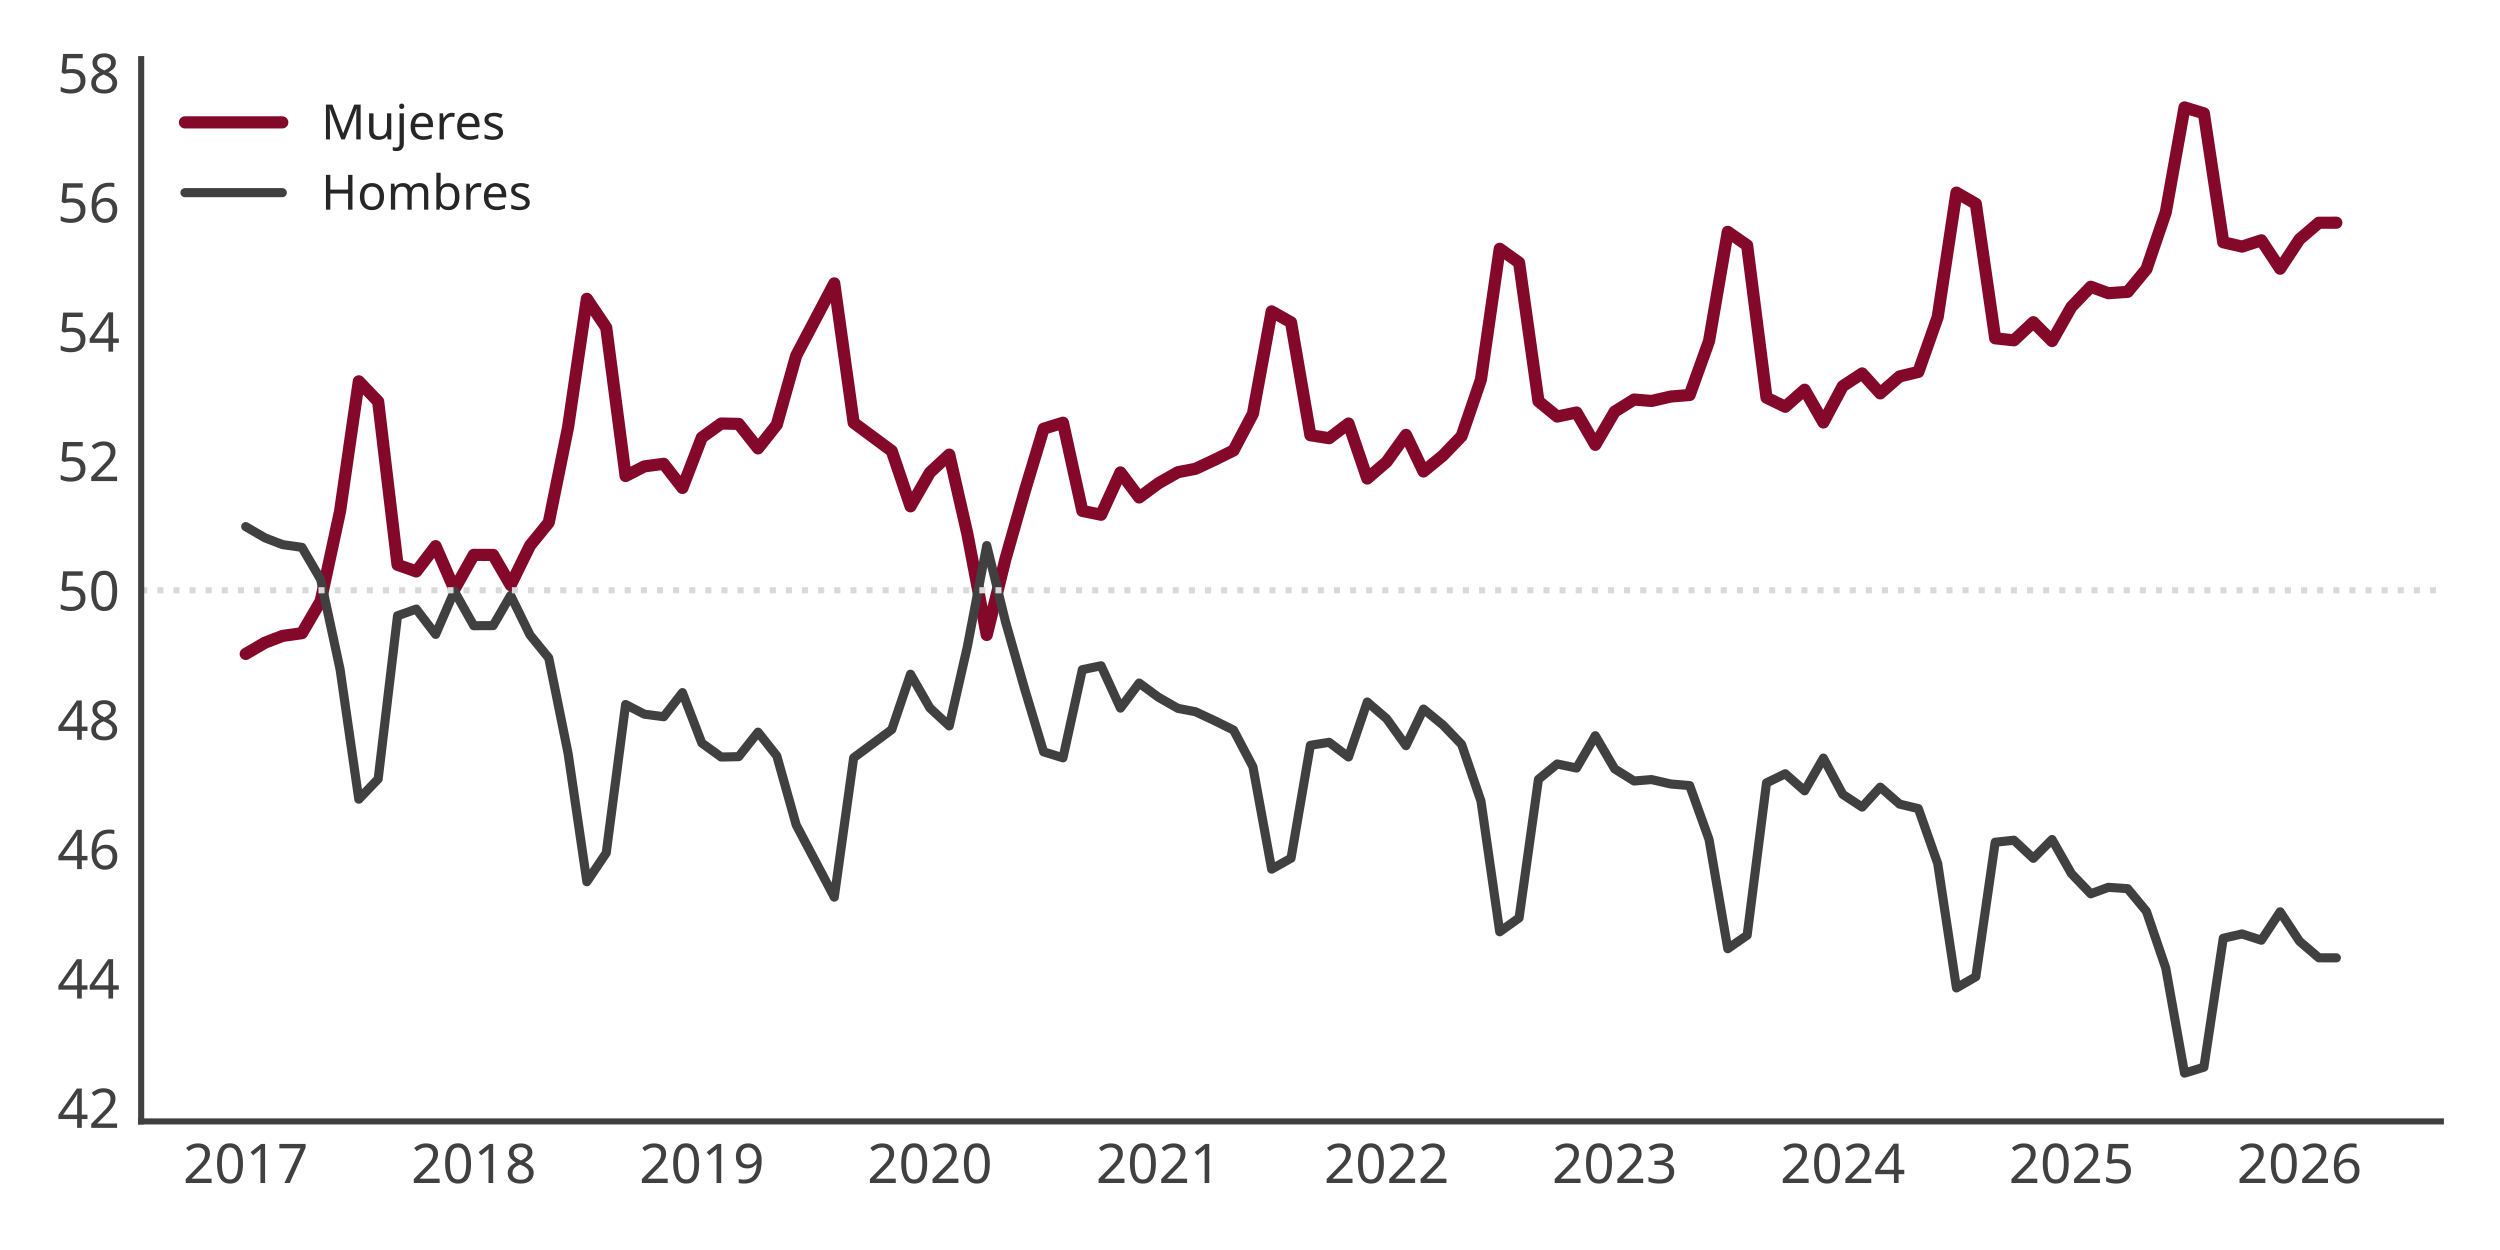
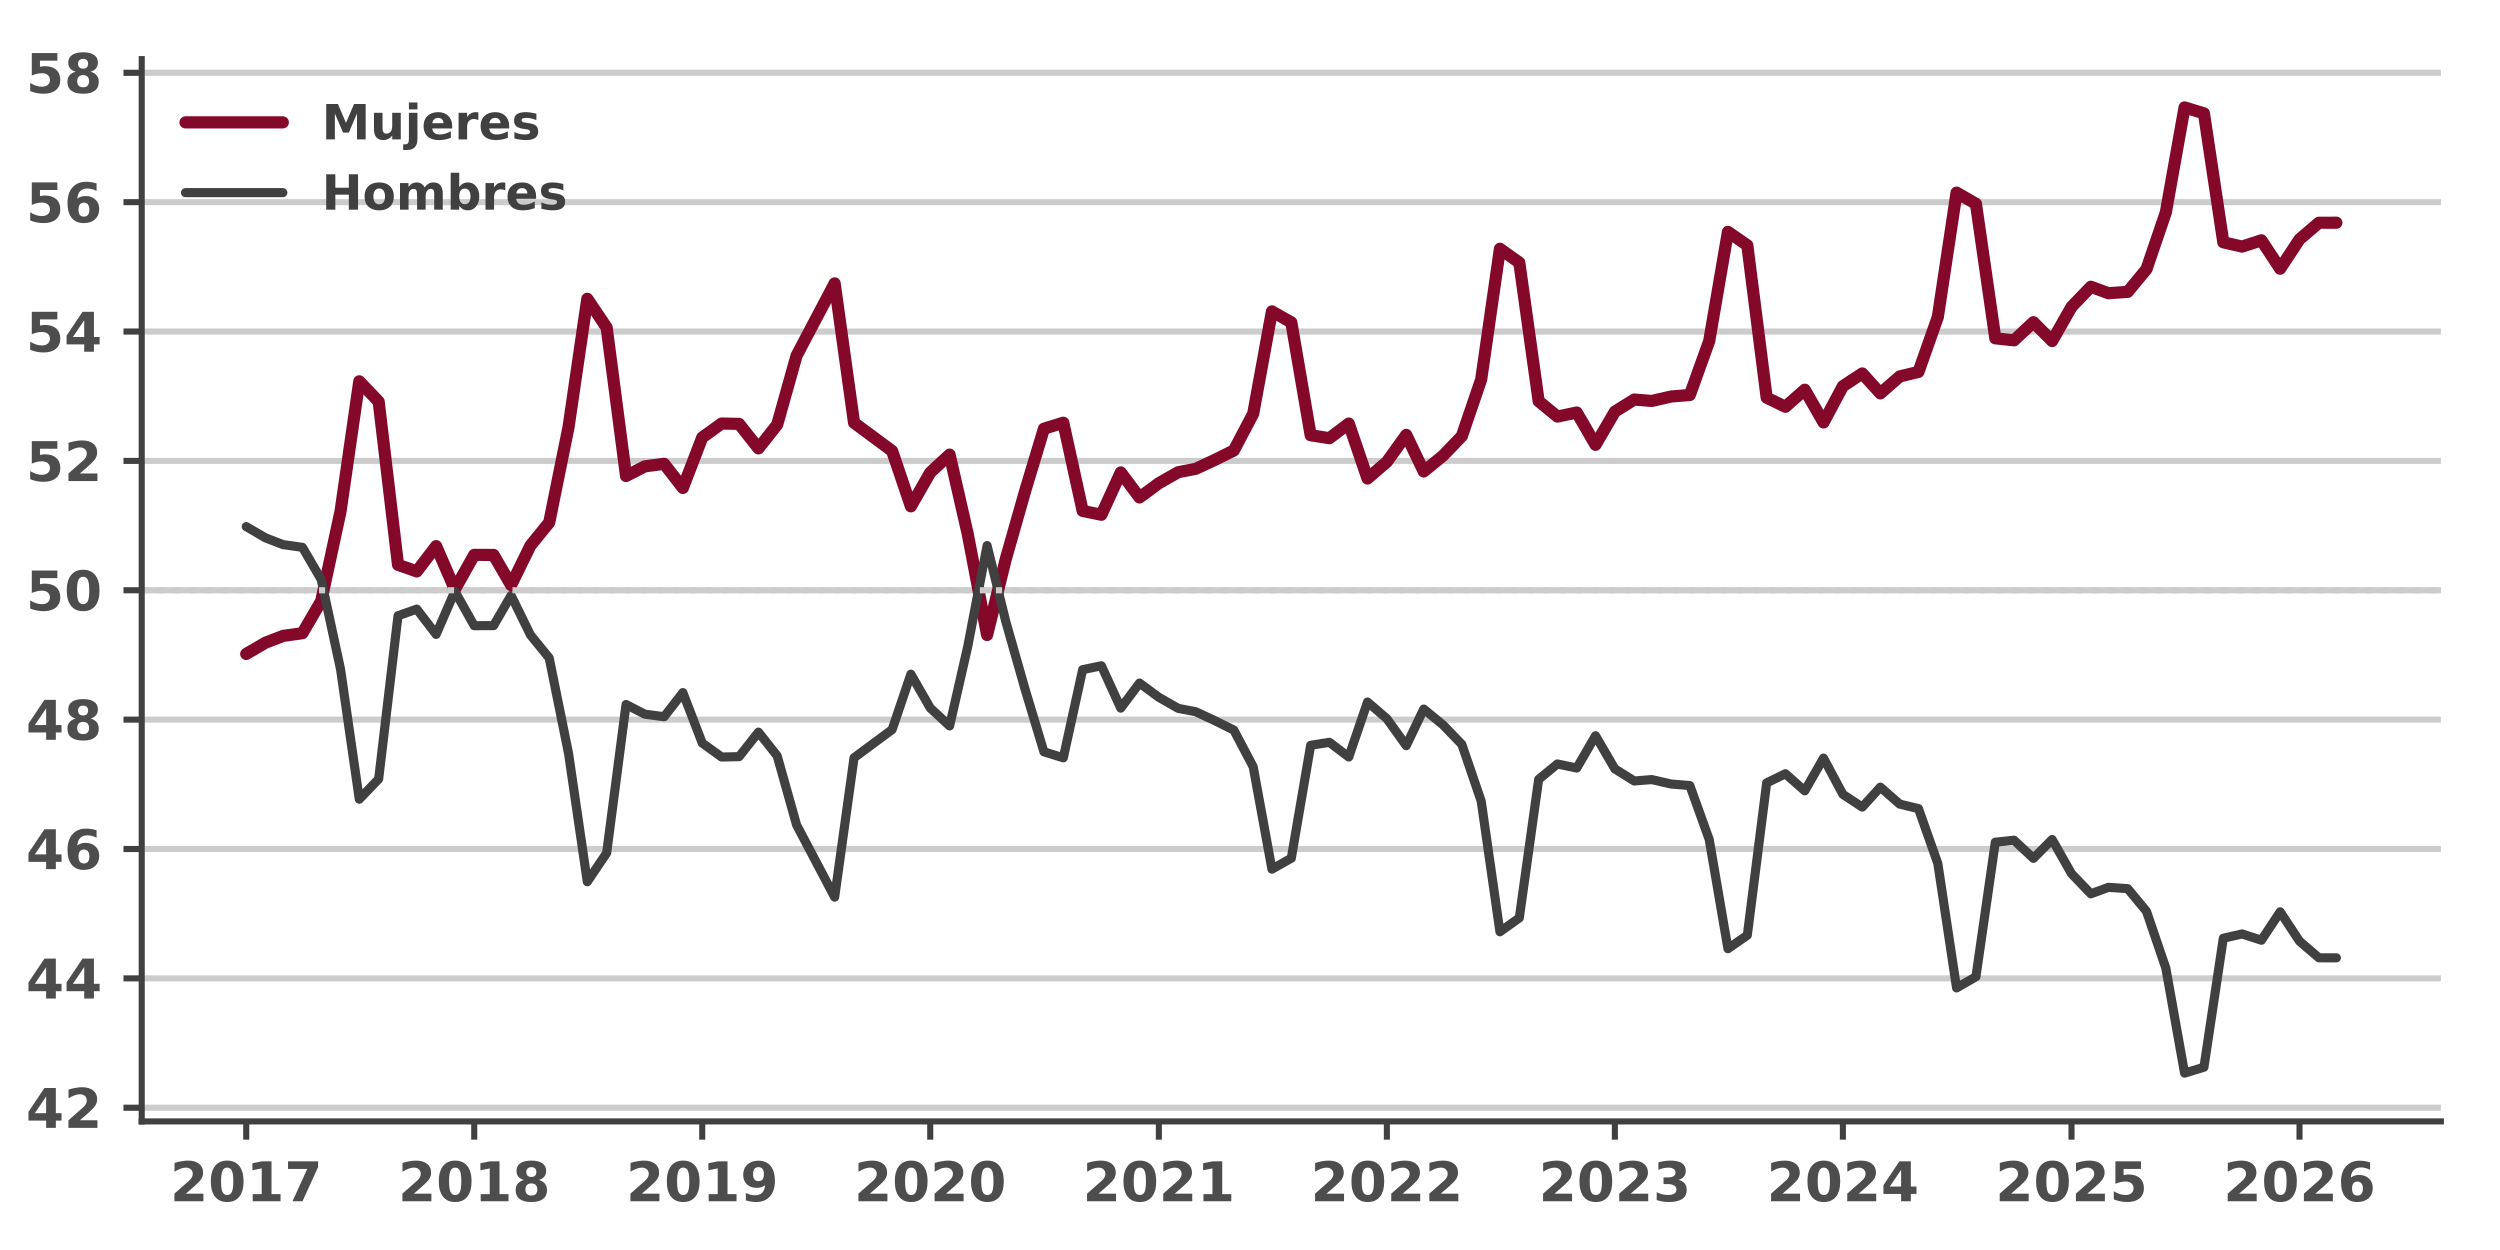
- <svg xmlns="http://www.w3.org/2000/svg" width="411.024pt" height="205.512pt" viewBox="0 0 411.024 205.512" version="1.1">
+ <svg xmlns="http://www.w3.org/2000/svg" xmlns:xlink="http://www.w3.org/1999/xlink" width="411.024pt" height="205.512pt" viewBox="0 0 411.024 205.512" version="1.1">
  <defs>
    <style type="text/css">*{stroke-linejoin: round; stroke-linecap: butt}</style>
  </defs>
  <g id="figure_1">
    <g id="patch_1">
      <path d="M 0 205.512  L 411.024 205.512  L 411.024 0  L 0 0  z " style="fill: #ffffff" />
    </g>
    <g id="axes_1">
      <g id="patch_2">
-         <path d="M 23.21 184.372  L 401.304 184.372  L 401.304 9.72  L 23.21 9.72  z " style="fill: #ffffff" />
+         <path d="M 23.3 184.372  L 401.304 184.372  L 401.304 9.72  L 23.3 9.72  z " style="fill: #ffffff" />
      </g>
      <g id="matplotlib.axis_1">
        <g id="xtick_1">
-           <g id="line2d_1" />
+           <g id="line2d_1">
+             <defs>
+               <path id="m4d472944e2" d="M 0 0  L 0 3  " style="stroke: #404040" />
+             </defs>
+             <g>
+               <use xlink:href="#m4d472944e2" x="40.482" y="184.372" style="fill: #404040; stroke: #404040" />
+             </g>
+           </g>
          <g id="text_1">
-             <text style="font-size: 9px; font-family: 'Century Gothic'; text-anchor: middle; fill: #404040" x="40.396" y="194.499" transform="rotate(-0 40.39607 194.4995)">2017</text>
+             <text style="font-weight: 700; font-size: 9px; font-family: 'Century Gothic', 'DejaVu Sans'; text-anchor: middle; fill: #4d4d4d" x="40.482" y="197.499" transform="rotate(-0 40.48198 197.4995)">2017</text>
          </g>
        </g>
        <g id="xtick_2">
-           <g id="line2d_2" />
+           <g id="line2d_2">
+             <g>
+               <use xlink:href="#m4d472944e2" x="77.968" y="184.372" style="fill: #404040; stroke: #404040" />
+             </g>
+           </g>
          <g id="text_2">
-             <text style="font-size: 9px; font-family: 'Century Gothic'; text-anchor: middle; fill: #404040" x="77.891" y="194.499" transform="rotate(-0 77.89109 194.4995)">2018</text>
+             <text style="font-weight: 700; font-size: 9px; font-family: 'Century Gothic', 'DejaVu Sans'; text-anchor: middle; fill: #4d4d4d" x="77.968" y="197.499" transform="rotate(-0 77.96808 197.4995)">2018</text>
          </g>
        </g>
        <g id="xtick_3">
-           <g id="line2d_3" />
+           <g id="line2d_3">
+             <g>
+               <use xlink:href="#m4d472944e2" x="115.454" y="184.372" style="fill: #404040; stroke: #404040" />
+             </g>
+           </g>
          <g id="text_3">
-             <text style="font-size: 9px; font-family: 'Century Gothic'; text-anchor: middle; fill: #404040" x="115.386" y="194.499" transform="rotate(-0 115.3861 194.4995)">2019</text>
+             <text style="font-weight: 700; font-size: 9px; font-family: 'Century Gothic', 'DejaVu Sans'; text-anchor: middle; fill: #4d4d4d" x="115.454" y="197.499" transform="rotate(-0 115.4542 197.4995)">2019</text>
          </g>
        </g>
        <g id="xtick_4">
-           <g id="line2d_4" />
+           <g id="line2d_4">
+             <g>
+               <use xlink:href="#m4d472944e2" x="152.94" y="184.372" style="fill: #404040; stroke: #404040" />
+             </g>
+           </g>
          <g id="text_4">
-             <text style="font-size: 9px; font-family: 'Century Gothic'; text-anchor: middle; fill: #404040" x="152.881" y="194.499" transform="rotate(-0 152.8811 194.4995)">2020</text>
+             <text style="font-weight: 700; font-size: 9px; font-family: 'Century Gothic', 'DejaVu Sans'; text-anchor: middle; fill: #4d4d4d" x="152.94" y="197.499" transform="rotate(-0 152.9403 197.4995)">2020</text>
          </g>
        </g>
        <g id="xtick_5">
-           <g id="line2d_5" />
+           <g id="line2d_5">
+             <g>
+               <use xlink:href="#m4d472944e2" x="190.529" y="184.372" style="fill: #404040; stroke: #404040" />
+             </g>
+           </g>
          <g id="text_5">
-             <text style="font-size: 9px; font-family: 'Century Gothic'; text-anchor: middle; fill: #404040" x="190.479" y="194.499" transform="rotate(-0 190.4789 194.4995)">2021</text>
+             <text style="font-weight: 700; font-size: 9px; font-family: 'Century Gothic', 'DejaVu Sans'; text-anchor: middle; fill: #4d4d4d" x="190.529" y="197.499" transform="rotate(-0 190.5291 197.4995)">2021</text>
          </g>
        </g>
        <g id="xtick_6">
-           <g id="line2d_6" />
+           <g id="line2d_6">
+             <g>
+               <use xlink:href="#m4d472944e2" x="228.015" y="184.372" style="fill: #404040; stroke: #404040" />
+             </g>
+           </g>
          <g id="text_6">
-             <text style="font-size: 9px; font-family: 'Century Gothic'; text-anchor: middle; fill: #404040" x="227.974" y="194.499" transform="rotate(-0 227.9739 194.4995)">2022</text>
+             <text style="font-weight: 700; font-size: 9px; font-family: 'Century Gothic', 'DejaVu Sans'; text-anchor: middle; fill: #4d4d4d" x="228.015" y="197.499" transform="rotate(-0 228.0152 197.4995)">2022</text>
          </g>
        </g>
        <g id="xtick_7">
-           <g id="line2d_7" />
+           <g id="line2d_7">
+             <g>
+               <use xlink:href="#m4d472944e2" x="265.501" y="184.372" style="fill: #404040; stroke: #404040" />
+             </g>
+           </g>
          <g id="text_7">
-             <text style="font-size: 9px; font-family: 'Century Gothic'; text-anchor: middle; fill: #404040" x="265.469" y="194.499" transform="rotate(-0 265.4689 194.4995)">2023</text>
+             <text style="font-weight: 700; font-size: 9px; font-family: 'Century Gothic', 'DejaVu Sans'; text-anchor: middle; fill: #4d4d4d" x="265.501" y="197.499" transform="rotate(-0 265.5013 197.4995)">2023</text>
          </g>
        </g>
        <g id="xtick_8">
-           <g id="line2d_8" />
+           <g id="line2d_8">
+             <g>
+               <use xlink:href="#m4d472944e2" x="302.987" y="184.372" style="fill: #404040; stroke: #404040" />
+             </g>
+           </g>
          <g id="text_8">
-             <text style="font-size: 9px; font-family: 'Century Gothic'; text-anchor: middle; fill: #404040" x="302.964" y="194.499" transform="rotate(-0 302.9639 194.4995)">2024</text>
+             <text style="font-weight: 700; font-size: 9px; font-family: 'Century Gothic', 'DejaVu Sans'; text-anchor: middle; fill: #4d4d4d" x="302.987" y="197.499" transform="rotate(-0 302.9874 197.4995)">2024</text>
          </g>
        </g>
        <g id="xtick_9">
-           <g id="line2d_9" />
+           <g id="line2d_9">
+             <g>
+               <use xlink:href="#m4d472944e2" x="340.576" y="184.372" style="fill: #404040; stroke: #404040" />
+             </g>
+           </g>
          <g id="text_9">
-             <text style="font-size: 9px; font-family: 'Century Gothic'; text-anchor: middle; fill: #404040" x="340.562" y="194.499" transform="rotate(-0 340.5617 194.4995)">2025</text>
+             <text style="font-weight: 700; font-size: 9px; font-family: 'Century Gothic', 'DejaVu Sans'; text-anchor: middle; fill: #4d4d4d" x="340.576" y="197.499" transform="rotate(-0 340.5761 197.4995)">2025</text>
          </g>
        </g>
        <g id="xtick_10">
-           <g id="line2d_10" />
+           <g id="line2d_10">
+             <g>
+               <use xlink:href="#m4d472944e2" x="378.062" y="184.372" style="fill: #404040; stroke: #404040" />
+             </g>
+           </g>
          <g id="text_10">
-             <text style="font-size: 9px; font-family: 'Century Gothic'; text-anchor: middle; fill: #404040" x="378.057" y="194.499" transform="rotate(-0 378.0567 194.4995)">2026</text>
+             <text style="font-weight: 700; font-size: 9px; font-family: 'Century Gothic', 'DejaVu Sans'; text-anchor: middle; fill: #4d4d4d" x="378.062" y="197.499" transform="rotate(-0 378.0622 197.4995)">2026</text>
          </g>
        </g>
      </g>
      <g id="matplotlib.axis_2">
        <g id="ytick_1">
-           <g id="line2d_11" />
+           <g id="line2d_11">
+             <path d="M 23.3 182.122  L 401.304 182.122  " clip-path="url(#pb76700521c)" style="fill: none; stroke: #cccccc; stroke-linecap: round" />
+           </g>
+           <g id="line2d_12">
+             <defs>
+               <path id="m7894db225e" d="M 0 0  L -3 0  " style="stroke: #404040" />
+             </defs>
+             <g>
+               <use xlink:href="#m7894db225e" x="23.3" y="182.122" style="fill: #404040; stroke: #404040" />
+             </g>
+           </g>
          <g id="text_11">
-             <text style="font-size: 9px; font-family: 'Century Gothic'; text-anchor: end; fill: #404040" x="19.71" y="185.436" transform="rotate(-0 19.71 185.4355)">42</text>
+             <text style="font-weight: 700; font-size: 9px; font-family: 'Century Gothic', 'DejaVu Sans'; text-anchor: end; fill: #4d4d4d" x="16.8" y="185.436" transform="rotate(-0 16.8 185.4355)">42</text>
          </g>
        </g>
        <g id="ytick_2">
-           <g id="line2d_12" />
+           <g id="line2d_13">
+             <path d="M 23.3 160.853  L 401.304 160.853  " clip-path="url(#pb76700521c)" style="fill: none; stroke: #cccccc; stroke-linecap: round" />
+           </g>
+           <g id="line2d_14">
+             <g>
+               <use xlink:href="#m7894db225e" x="23.3" y="160.853" style="fill: #404040; stroke: #404040" />
+             </g>
+           </g>
          <g id="text_12">
-             <text style="font-size: 9px; font-family: 'Century Gothic'; text-anchor: end; fill: #404040" x="19.71" y="164.167" transform="rotate(-0 19.71 164.1666)">44</text>
+             <text style="font-weight: 700; font-size: 9px; font-family: 'Century Gothic', 'DejaVu Sans'; text-anchor: end; fill: #4d4d4d" x="16.8" y="164.167" transform="rotate(-0 16.8 164.1666)">44</text>
          </g>
        </g>
        <g id="ytick_3">
-           <g id="line2d_13" />
+           <g id="line2d_15">
+             <path d="M 23.3 139.584  L 401.304 139.584  " clip-path="url(#pb76700521c)" style="fill: none; stroke: #cccccc; stroke-linecap: round" />
+           </g>
+           <g id="line2d_16">
+             <g>
+               <use xlink:href="#m7894db225e" x="23.3" y="139.584" style="fill: #404040; stroke: #404040" />
+             </g>
+           </g>
          <g id="text_13">
-             <text style="font-size: 9px; font-family: 'Century Gothic'; text-anchor: end; fill: #404040" x="19.71" y="142.898" transform="rotate(-0 19.71 142.8976)">46</text>
+             <text style="font-weight: 700; font-size: 9px; font-family: 'Century Gothic', 'DejaVu Sans'; text-anchor: end; fill: #4d4d4d" x="16.8" y="142.898" transform="rotate(-0 16.8 142.8976)">46</text>
          </g>
        </g>
        <g id="ytick_4">
-           <g id="line2d_14" />
+           <g id="line2d_17">
+             <path d="M 23.3 118.315  L 401.304 118.315  " clip-path="url(#pb76700521c)" style="fill: none; stroke: #cccccc; stroke-linecap: round" />
+           </g>
+           <g id="line2d_18">
+             <g>
+               <use xlink:href="#m7894db225e" x="23.3" y="118.315" style="fill: #404040; stroke: #404040" />
+             </g>
+           </g>
          <g id="text_14">
-             <text style="font-size: 9px; font-family: 'Century Gothic'; text-anchor: end; fill: #404040" x="19.71" y="121.629" transform="rotate(-0 19.71 121.6287)">48</text>
+             <text style="font-weight: 700; font-size: 9px; font-family: 'Century Gothic', 'DejaVu Sans'; text-anchor: end; fill: #4d4d4d" x="16.8" y="121.629" transform="rotate(-0 16.8 121.6287)">48</text>
          </g>
        </g>
        <g id="ytick_5">
-           <g id="line2d_15" />
+           <g id="line2d_19">
+             <path d="M 23.3 97.046  L 401.304 97.046  " clip-path="url(#pb76700521c)" style="fill: none; stroke: #cccccc; stroke-linecap: round" />
+           </g>
+           <g id="line2d_20">
+             <g>
+               <use xlink:href="#m7894db225e" x="23.3" y="97.046" style="fill: #404040; stroke: #404040" />
+             </g>
+           </g>
          <g id="text_15">
-             <text style="font-size: 9px; font-family: 'Century Gothic'; text-anchor: end; fill: #404040" x="19.71" y="100.36" transform="rotate(-0 19.71 100.3597)">50</text>
+             <text style="font-weight: 700; font-size: 9px; font-family: 'Century Gothic', 'DejaVu Sans'; text-anchor: end; fill: #4d4d4d" x="16.8" y="100.36" transform="rotate(-0 16.8 100.3597)">50</text>
          </g>
        </g>
        <g id="ytick_6">
-           <g id="line2d_16" />
+           <g id="line2d_21">
+             <path d="M 23.3 75.777  L 401.304 75.777  " clip-path="url(#pb76700521c)" style="fill: none; stroke: #cccccc; stroke-linecap: round" />
+           </g>
+           <g id="line2d_22">
+             <g>
+               <use xlink:href="#m7894db225e" x="23.3" y="75.777" style="fill: #404040; stroke: #404040" />
+             </g>
+           </g>
          <g id="text_16">
-             <text style="font-size: 9px; font-family: 'Century Gothic'; text-anchor: end; fill: #404040" x="19.71" y="79.091" transform="rotate(-0 19.71 79.09078)">52</text>
+             <text style="font-weight: 700; font-size: 9px; font-family: 'Century Gothic', 'DejaVu Sans'; text-anchor: end; fill: #4d4d4d" x="16.8" y="79.091" transform="rotate(-0 16.8 79.09078)">52</text>
          </g>
        </g>
        <g id="ytick_7">
-           <g id="line2d_17" />
+           <g id="line2d_23">
+             <path d="M 23.3 54.508  L 401.304 54.508  " clip-path="url(#pb76700521c)" style="fill: none; stroke: #cccccc; stroke-linecap: round" />
+           </g>
+           <g id="line2d_24">
+             <g>
+               <use xlink:href="#m7894db225e" x="23.3" y="54.508" style="fill: #404040; stroke: #404040" />
+             </g>
+           </g>
          <g id="text_17">
-             <text style="font-size: 9px; font-family: 'Century Gothic'; text-anchor: end; fill: #404040" x="19.71" y="57.822" transform="rotate(-0 19.71 57.82183)">54</text>
+             <text style="font-weight: 700; font-size: 9px; font-family: 'Century Gothic', 'DejaVu Sans'; text-anchor: end; fill: #4d4d4d" x="16.8" y="57.822" transform="rotate(-0 16.8 57.82183)">54</text>
          </g>
        </g>
        <g id="ytick_8">
-           <g id="line2d_18" />
+           <g id="line2d_25">
+             <path d="M 23.3 33.239  L 401.304 33.239  " clip-path="url(#pb76700521c)" style="fill: none; stroke: #cccccc; stroke-linecap: round" />
+           </g>
+           <g id="line2d_26">
+             <g>
+               <use xlink:href="#m7894db225e" x="23.3" y="33.239" style="fill: #404040; stroke: #404040" />
+             </g>
+           </g>
          <g id="text_18">
-             <text style="font-size: 9px; font-family: 'Century Gothic'; text-anchor: end; fill: #404040" x="19.71" y="36.553" transform="rotate(-0 19.71 36.55287)">56</text>
+             <text style="font-weight: 700; font-size: 9px; font-family: 'Century Gothic', 'DejaVu Sans'; text-anchor: end; fill: #4d4d4d" x="16.8" y="36.553" transform="rotate(-0 16.8 36.55287)">56</text>
          </g>
        </g>
        <g id="ytick_9">
-           <g id="line2d_19" />
+           <g id="line2d_27">
+             <path d="M 23.3 11.97  L 401.304 11.97  " clip-path="url(#pb76700521c)" style="fill: none; stroke: #cccccc; stroke-linecap: round" />
+           </g>
+           <g id="line2d_28">
+             <g>
+               <use xlink:href="#m7894db225e" x="23.3" y="11.97" style="fill: #404040; stroke: #404040" />
+             </g>
+           </g>
          <g id="text_19">
-             <text style="font-size: 9px; font-family: 'Century Gothic'; text-anchor: end; fill: #404040" x="19.71" y="15.284" transform="rotate(-0 19.71 15.28392)">58</text>
-           </g>
-         </g>
-       </g>
-       <g id="line2d_20">
-         <path d="M 40.396 107.511  L 43.581 105.655  L 46.457 104.55  L 49.641 104.102  L 52.723 98.822  L 55.908 84.061  L 58.989 62.695  L 62.174 66.02  L 65.359 92.861  L 68.44 93.95  L 71.625 89.791  L 74.707 96.89  L 77.891 91.221  L 81.076 91.238  L 83.952 96.197  L 87.136 89.698  L 90.218 85.913  L 93.403 70.205  L 96.485 49.13  L 99.669 53.857  L 102.854 78.263  L 105.935 76.678  L 109.12 76.256  L 112.202 80.22  L 115.386 71.931  L 118.571 69.63  L 121.447 69.691  L 124.631 73.718  L 127.713 69.82  L 130.898 58.474  L 137.164 46.593  L 140.349 69.504  L 146.615 74.144  L 149.697 83.245  L 152.881 77.694  L 156.066 74.745  L 159.045 87.785  L 162.229 104.396  L 165.311 91.885  L 168.495 80.705  L 171.577 70.485  L 174.762 69.5  L 177.946 83.996  L 181.028 84.632  L 184.213 77.671  L 187.294 81.789  L 190.479 79.446  L 193.663 77.631  L 196.54 77.079  L 199.724 75.589  L 202.806 74.061  L 205.991 68.022  L 209.072 51.197  L 212.257 52.995  L 215.441 71.559  L 218.523 72.046  L 221.708 69.634  L 224.789 78.672  L 227.974 75.936  L 231.158 71.5  L 234.035 77.516  L 237.219 74.907  L 240.301 71.707  L 243.486 62.384  L 246.567 40.9  L 249.752 43.18  L 252.936 65.96  L 256.018 68.489  L 259.203 67.82  L 262.284 73.133  L 265.469 67.678  L 268.653 65.688  L 271.53 65.922  L 274.714 65.192  L 277.796 64.941  L 280.981 56.081  L 284.062 38.117  L 287.247 40.327  L 290.431 65.383  L 293.513 66.877  L 296.698 64.072  L 299.779 69.454  L 302.964 63.492  L 306.148 61.398  L 309.128 64.677  L 312.312 61.889  L 315.394 61.147  L 318.578 52.117  L 321.66 31.668  L 324.845 33.508  L 328.029 55.622  L 331.111 55.951  L 334.295 52.973  L 337.377 56.07  L 340.562 50.455  L 343.746 47.144  L 346.623 48.205  L 349.807 47.986  L 352.889 44.264  L 356.073 34.919  L 359.155 17.659  L 362.34 18.634  L 365.524 39.835  L 368.606 40.543  L 371.79 39.51  L 374.872 44.178  L 378.057 39.345  L 381.241 36.621  L 384.118 36.615  " clip-path="url(#p9efc5546ee)" style="fill: none; stroke: #83082a; stroke-width: 2; stroke-linecap: round" />
-       </g>
-       <g id="line2d_21">
-         <path d="M 40.396 86.581  L 43.581 88.437  L 46.457 89.541  L 49.641 89.99  L 52.723 95.27  L 55.908 110.03  L 58.989 131.396  L 62.174 128.072  L 65.359 101.231  L 68.44 100.142  L 71.625 104.301  L 74.707 97.201  L 77.891 102.871  L 81.076 102.854  L 83.952 97.895  L 87.136 104.394  L 90.218 108.178  L 93.403 123.887  L 96.485 144.962  L 99.669 140.235  L 102.854 115.828  L 105.935 117.414  L 109.12 117.836  L 112.202 113.871  L 115.386 122.161  L 118.571 124.462  L 121.447 124.401  L 124.631 120.374  L 127.713 124.271  L 130.898 135.617  L 137.164 147.499  L 140.349 124.588  L 146.615 119.948  L 149.697 110.847  L 152.881 116.398  L 156.066 119.347  L 159.045 106.307  L 162.229 89.695  L 165.311 102.206  L 168.495 113.387  L 171.577 123.607  L 174.762 124.592  L 177.946 110.096  L 181.028 109.46  L 184.213 116.421  L 187.294 112.303  L 190.479 114.646  L 193.663 116.461  L 196.54 117.013  L 199.724 118.503  L 202.806 120.031  L 205.991 126.07  L 209.072 142.895  L 212.257 141.096  L 215.441 122.533  L 218.523 122.046  L 221.708 124.457  L 224.789 115.42  L 227.974 118.156  L 231.158 122.592  L 234.035 116.576  L 237.219 119.185  L 240.301 122.385  L 243.486 131.708  L 246.567 153.192  L 249.752 150.911  L 252.936 128.132  L 256.018 125.602  L 259.203 126.272  L 262.284 120.959  L 265.469 126.414  L 268.653 128.404  L 271.53 128.17  L 274.714 128.9  L 277.796 129.151  L 280.981 138.011  L 284.062 155.975  L 287.247 153.765  L 290.431 128.709  L 293.513 127.214  L 296.698 130.019  L 299.779 124.638  L 302.964 130.6  L 306.148 132.694  L 309.128 129.415  L 312.312 132.203  L 315.394 132.945  L 318.578 141.975  L 321.66 162.424  L 324.845 160.583  L 328.029 138.469  L 331.111 138.141  L 334.295 141.118  L 337.377 138.022  L 340.562 143.637  L 343.746 146.948  L 346.623 145.886  L 349.807 146.106  L 352.889 149.828  L 356.073 159.172  L 359.155 176.433  L 362.34 175.457  L 365.524 154.257  L 368.606 153.549  L 371.79 154.581  L 374.872 149.914  L 378.057 154.746  L 381.241 157.471  L 384.118 157.477  " clip-path="url(#p9efc5546ee)" style="fill: none; stroke: #404040; stroke-width: 1.5; stroke-linecap: round" />
-       </g>
-       <g id="line2d_22">
-         <path d="M 23.21 97.046  L 401.304 97.046  " clip-path="url(#p9efc5546ee)" style="fill: none; stroke-dasharray: 1,1.65; stroke-dashoffset: 0; stroke: #d9d9d9" />
+             <text style="font-weight: 700; font-size: 9px; font-family: 'Century Gothic', 'DejaVu Sans'; text-anchor: end; fill: #4d4d4d" x="16.8" y="15.284" transform="rotate(-0 16.8 15.28392)">58</text>
+           </g>
+         </g>
+       </g>
+       <g id="line2d_29">
+         <path d="M 40.482 107.511  L 43.666 105.655  L 46.541 104.55  L 49.725 104.102  L 52.806 98.822  L 55.99 84.061  L 59.071 62.695  L 62.255 66.02  L 65.438 92.861  L 68.52 93.95  L 71.703 89.791  L 74.784 96.89  L 77.968 91.221  L 81.152 91.238  L 84.027 96.197  L 87.211 89.698  L 90.292 85.913  L 93.476 70.205  L 96.557 49.13  L 99.741 53.857  L 102.925 78.263  L 106.006 76.678  L 109.189 76.256  L 112.27 80.22  L 115.454 71.931  L 118.638 69.63  L 121.514 69.691  L 124.697 73.718  L 127.778 69.82  L 130.962 58.474  L 137.227 46.593  L 140.411 69.504  L 146.675 74.144  L 149.757 83.245  L 152.94 77.694  L 156.124 74.745  L 159.102 87.785  L 162.286 104.396  L 165.367 91.885  L 168.551 80.705  L 171.632 70.485  L 174.816 69.5  L 177.999 83.996  L 181.081 84.632  L 184.264 77.671  L 187.345 81.789  L 190.529 79.446  L 193.713 77.631  L 196.588 77.079  L 199.772 75.589  L 202.853 74.061  L 206.037 68.022  L 209.118 51.197  L 212.302 52.995  L 215.486 71.559  L 218.567 72.046  L 221.75 69.634  L 224.831 78.672  L 228.015 75.936  L 231.199 71.5  L 234.075 77.516  L 237.258 74.907  L 240.339 71.707  L 243.523 62.384  L 246.604 40.9  L 249.788 43.18  L 252.972 65.96  L 256.053 68.489  L 259.236 67.82  L 262.318 73.133  L 265.501 67.678  L 268.685 65.688  L 271.561 65.922  L 274.744 65.192  L 277.825 64.941  L 281.009 56.081  L 284.09 38.117  L 287.274 40.327  L 290.458 65.383  L 293.539 66.877  L 296.723 64.072  L 299.804 69.454  L 302.987 63.492  L 306.171 61.398  L 309.149 64.677  L 312.333 61.889  L 315.414 61.147  L 318.598 52.117  L 321.679 31.668  L 324.863 33.508  L 328.047 55.622  L 331.128 55.951  L 334.311 52.973  L 337.392 56.07  L 340.576 50.455  L 343.76 47.144  L 346.636 48.205  L 349.819 47.986  L 352.9 44.264  L 356.084 34.919  L 359.165 17.659  L 362.349 18.634  L 365.533 39.835  L 368.614 40.543  L 371.797 39.51  L 374.878 44.178  L 378.062 39.345  L 381.246 36.621  L 384.122 36.615  " clip-path="url(#pb76700521c)" style="fill: none; stroke: #83082a; stroke-width: 2; stroke-linecap: round" />
+       </g>
+       <g id="line2d_30">
+         <path d="M 40.482 86.581  L 43.666 88.437  L 46.541 89.541  L 49.725 89.99  L 52.806 95.27  L 55.99 110.03  L 59.071 131.396  L 62.255 128.072  L 65.438 101.231  L 68.52 100.142  L 71.703 104.301  L 74.784 97.201  L 77.968 102.871  L 81.152 102.854  L 84.027 97.895  L 87.211 104.394  L 90.292 108.178  L 93.476 123.887  L 96.557 144.962  L 99.741 140.235  L 102.925 115.828  L 106.006 117.414  L 109.189 117.836  L 112.27 113.871  L 115.454 122.161  L 118.638 124.462  L 121.514 124.401  L 124.697 120.374  L 127.778 124.271  L 130.962 135.617  L 137.227 147.499  L 140.411 124.588  L 146.675 119.948  L 149.757 110.847  L 152.94 116.398  L 156.124 119.347  L 159.102 106.307  L 162.286 89.695  L 165.367 102.206  L 168.551 113.387  L 171.632 123.607  L 174.816 124.592  L 177.999 110.096  L 181.081 109.46  L 184.264 116.421  L 187.345 112.303  L 190.529 114.646  L 193.713 116.461  L 196.588 117.013  L 199.772 118.503  L 202.853 120.031  L 206.037 126.07  L 209.118 142.895  L 212.302 141.096  L 215.486 122.533  L 218.567 122.046  L 221.75 124.457  L 224.831 115.42  L 228.015 118.156  L 231.199 122.592  L 234.075 116.576  L 237.258 119.185  L 240.339 122.385  L 243.523 131.708  L 246.604 153.192  L 249.788 150.911  L 252.972 128.132  L 256.053 125.602  L 259.236 126.272  L 262.318 120.959  L 265.501 126.414  L 268.685 128.404  L 271.561 128.17  L 274.744 128.9  L 277.825 129.151  L 281.009 138.011  L 284.09 155.975  L 287.274 153.765  L 290.458 128.709  L 293.539 127.214  L 296.723 130.019  L 299.804 124.638  L 302.987 130.6  L 306.171 132.694  L 309.149 129.415  L 312.333 132.203  L 315.414 132.945  L 318.598 141.975  L 321.679 162.424  L 324.863 160.583  L 328.047 138.469  L 331.128 138.141  L 334.311 141.118  L 337.392 138.022  L 340.576 143.637  L 343.76 146.948  L 346.636 145.886  L 349.819 146.106  L 352.9 149.828  L 356.084 159.172  L 359.165 176.433  L 362.349 175.457  L 365.533 154.257  L 368.614 153.549  L 371.797 154.581  L 374.878 149.914  L 378.062 154.746  L 381.246 157.471  L 384.122 157.477  " clip-path="url(#pb76700521c)" style="fill: none; stroke: #404040; stroke-width: 1.5; stroke-linecap: round" />
+       </g>
+       <g id="line2d_31">
+         <path d="M 23.3 97.046  L 401.304 97.046  " clip-path="url(#pb76700521c)" style="fill: none; stroke-dasharray: 1,1.65; stroke-dashoffset: 0; stroke: #cccccc" />
      </g>
      <g id="patch_3">
-         <path d="M 23.21 184.372  L 23.21 9.72  " style="fill: none; stroke: #404040; stroke-linejoin: miter; stroke-linecap: square" />
+         <path d="M 23.3 184.372  L 23.3 9.72  " style="fill: none; stroke: #404040; stroke-linejoin: miter; stroke-linecap: square" />
      </g>
      <g id="patch_4">
-         <path d="M 23.21 184.372  L 401.304 184.372  " style="fill: none; stroke: #404040; stroke-linejoin: miter; stroke-linecap: square" />
+         <path d="M 23.3 184.372  L 401.304 184.372  " style="fill: none; stroke: #404040; stroke-linejoin: miter; stroke-linecap: square" />
      </g>
      <g id="legend_1">
-         <g id="line2d_23">
-           <path d="M 30.41 20.12  L 38.41 20.12  L 46.41 20.12  " style="fill: none; stroke: #83082a; stroke-width: 2; stroke-linecap: round" />
+         <g id="line2d_32">
+           <path d="M 30.5 20.12  L 38.5 20.12  L 46.5 20.12  " style="fill: none; stroke: #83082a; stroke-width: 2; stroke-linecap: round" />
        </g>
        <g id="text_20">
-           <text style="font-size: 8px; font-family: 'Century Gothic'; text-anchor: start; fill: #262626" x="52.81" y="22.92" transform="rotate(-0 52.81 22.92)">Mujeres</text>
-         </g>
-         <g id="line2d_24">
-           <path d="M 30.41 31.675  L 38.41 31.675  L 46.41 31.675  " style="fill: none; stroke: #404040; stroke-width: 1.5; stroke-linecap: round" />
+           <text style="font-weight: 700; font-size: 8px; font-family: 'Century Gothic', 'DejaVu Sans'; text-anchor: start; fill: #404040" x="52.9" y="22.92" transform="rotate(-0 52.9 22.92)">Mujeres</text>
+         </g>
+         <g id="line2d_33">
+           <path d="M 30.5 31.675  L 38.5 31.675  L 46.5 31.675  " style="fill: none; stroke: #404040; stroke-width: 1.5; stroke-linecap: round" />
        </g>
        <g id="text_21">
-           <text style="font-size: 8px; font-family: 'Century Gothic'; text-anchor: start; fill: #262626" x="52.81" y="34.475" transform="rotate(-0 52.81 34.475)">Hombres</text>
+           <text style="font-weight: 700; font-size: 8px; font-family: 'Century Gothic', 'DejaVu Sans'; text-anchor: start; fill: #404040" x="52.9" y="34.475" transform="rotate(-0 52.9 34.475)">Hombres</text>
        </g>
      </g>
    </g>
  </g>
  <defs>
-     <clipPath id="p9efc5546ee">
-       <rect x="23.21" y="9.72" width="378.094" height="174.652" />
+     <clipPath id="pb76700521c">
+       <rect x="23.3" y="9.72" width="378.004" height="174.652" />
    </clipPath>
  </defs>
</svg>
